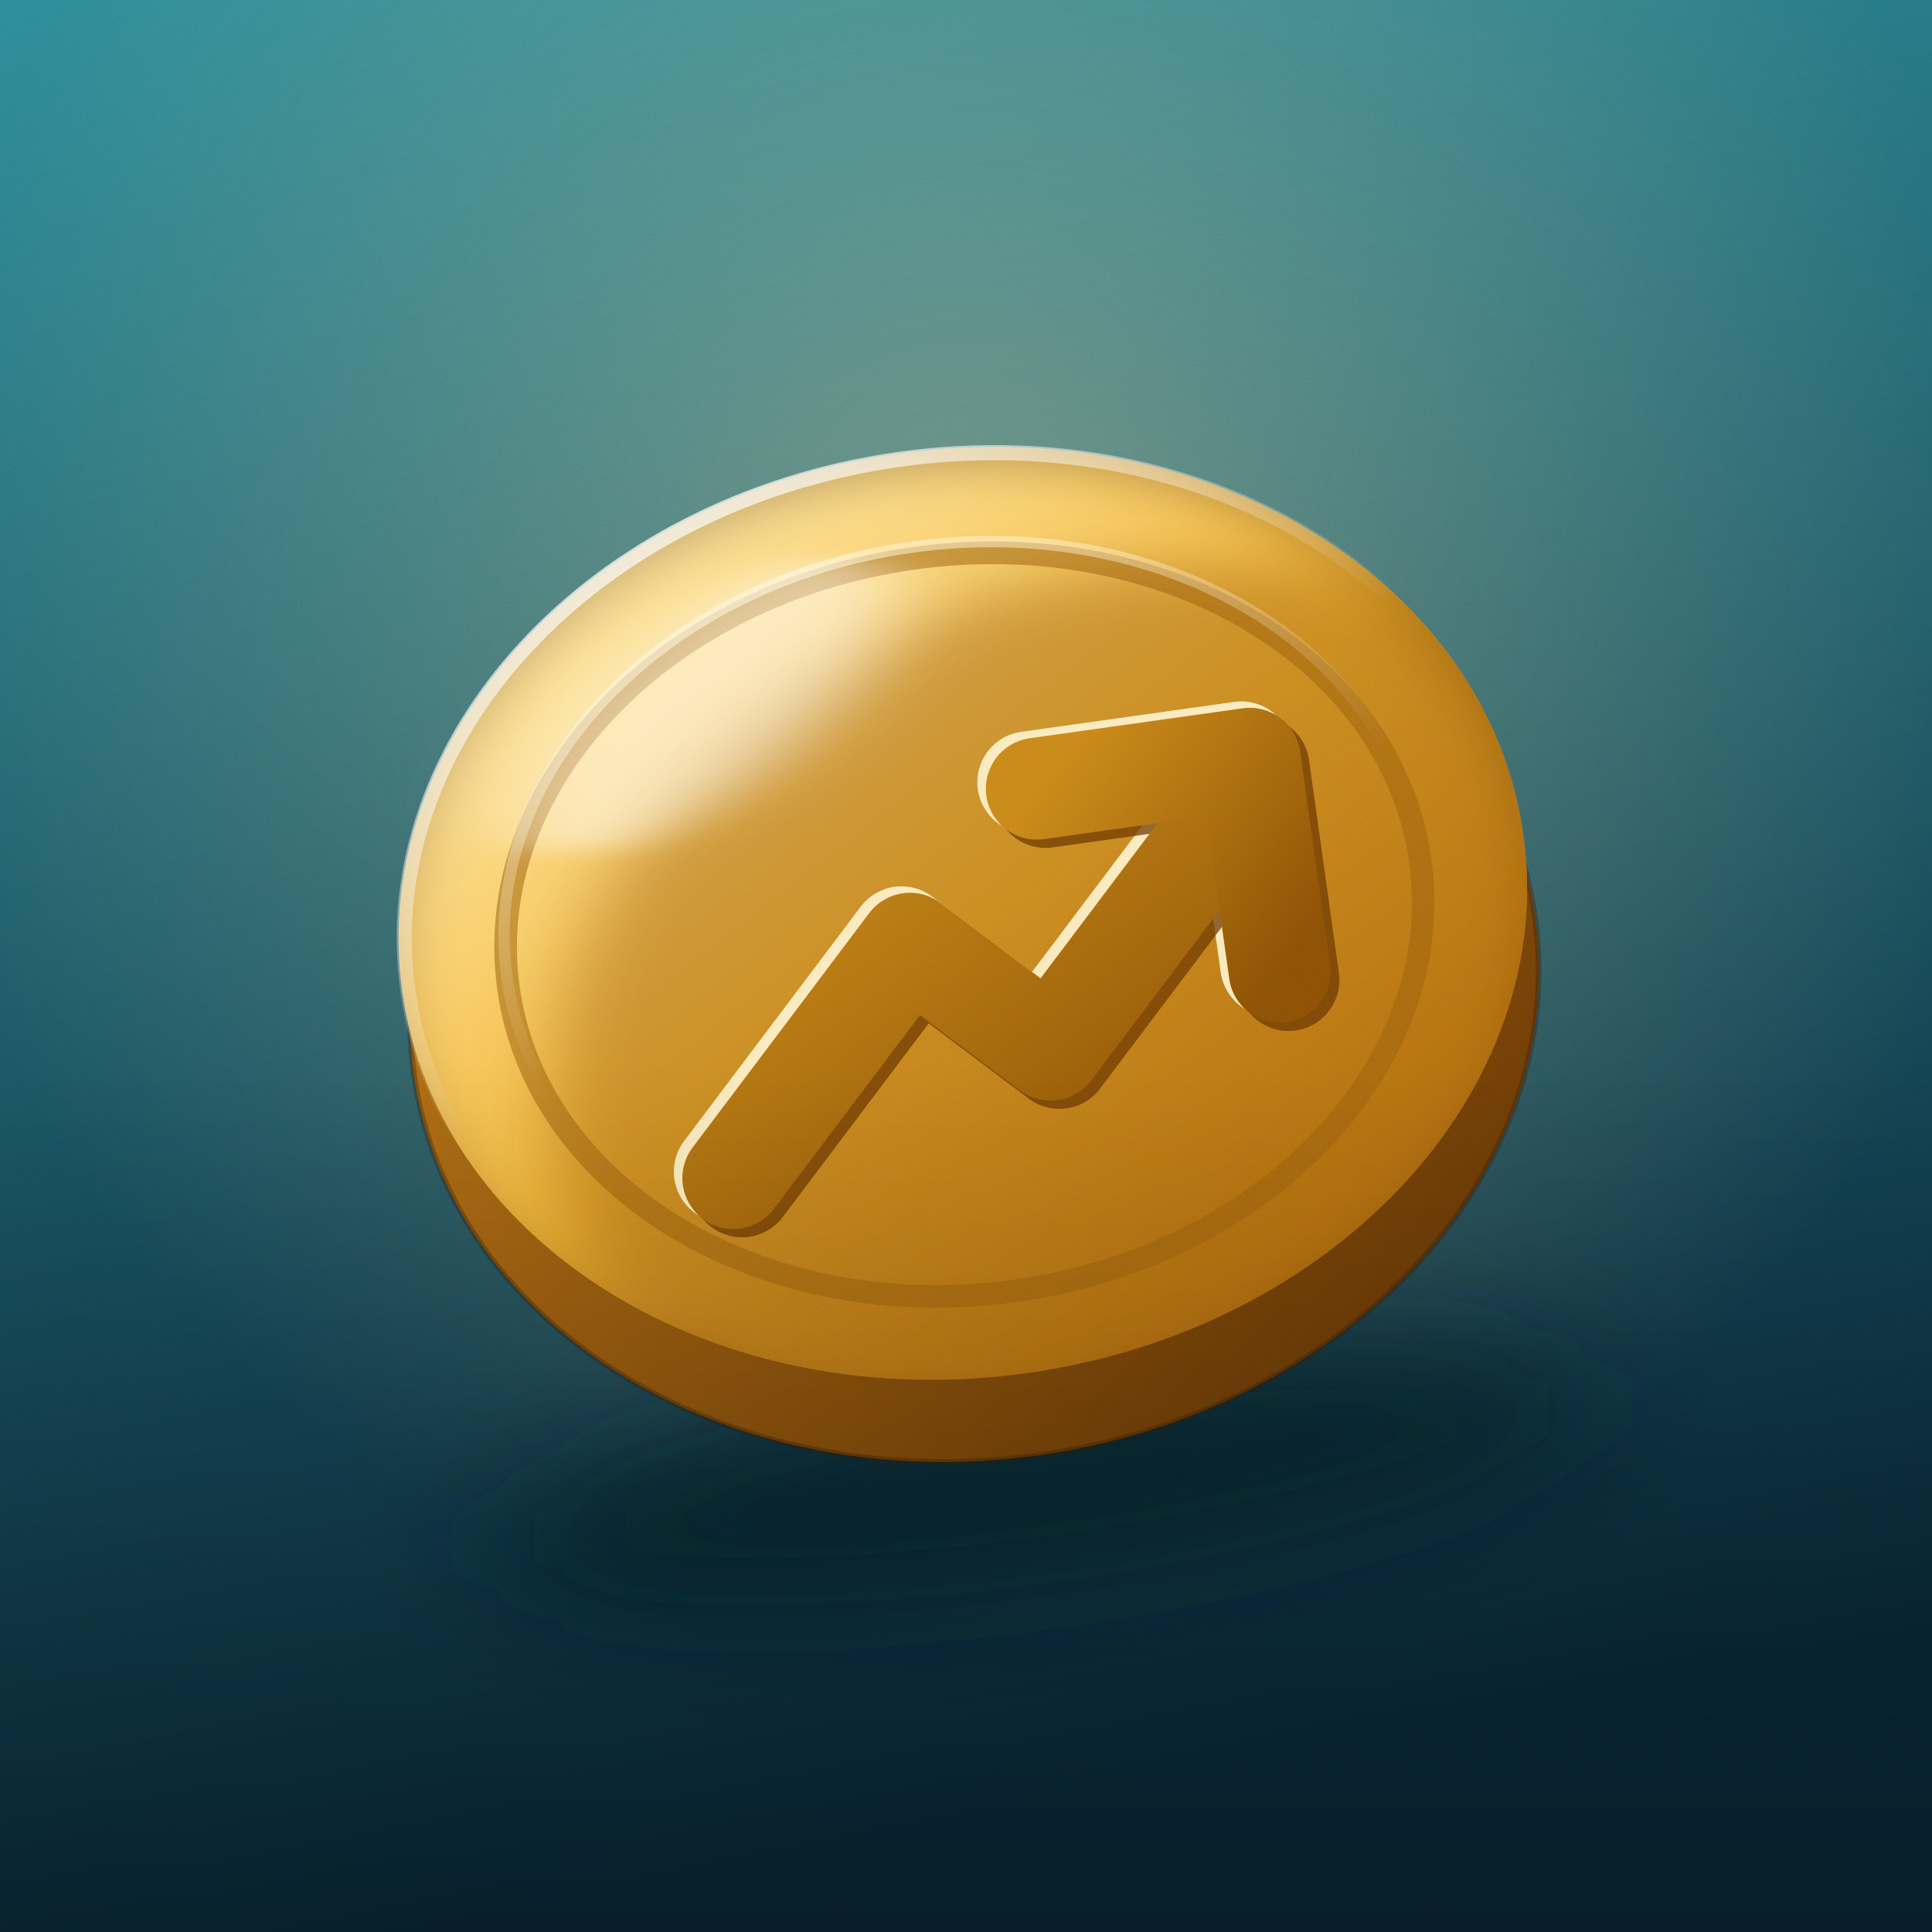
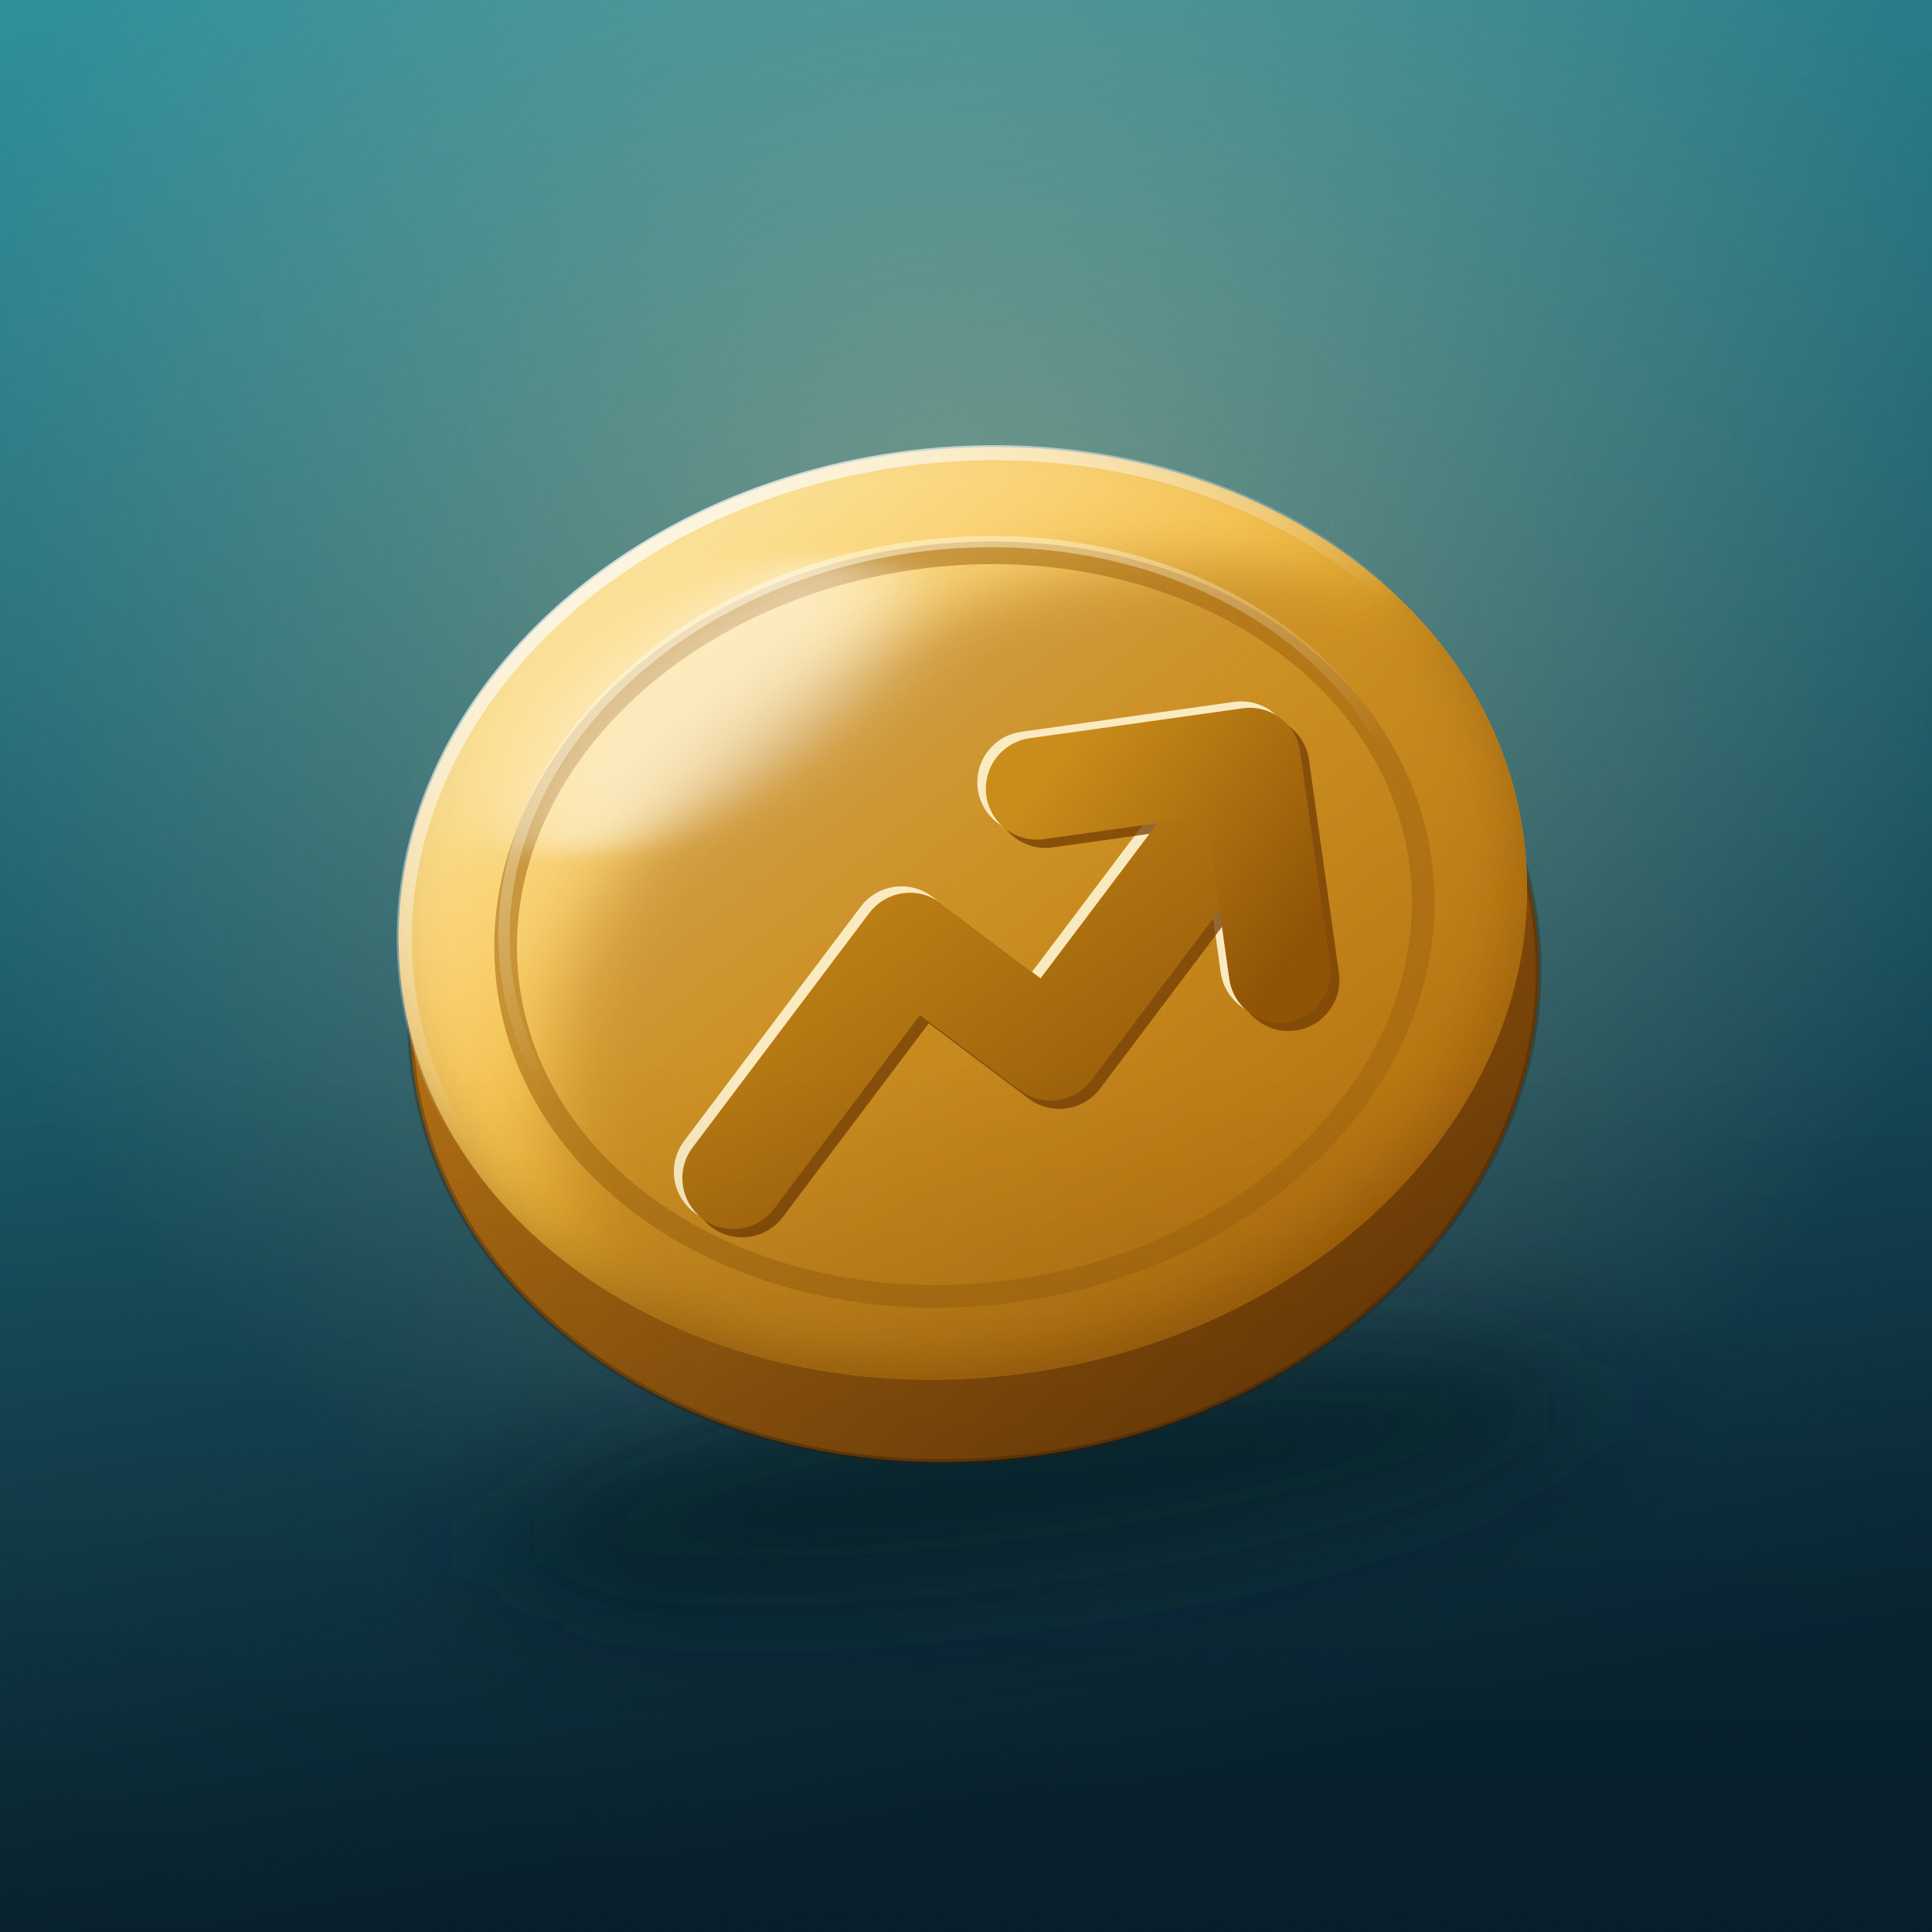
<svg xmlns="http://www.w3.org/2000/svg" viewBox="0 0 1024 1024">
  <defs>
    <linearGradient id="bg" x1="0" y1="0" x2="0.2" y2="1">
      <stop offset="0" stop-color="#2F8E9A" />
      <stop offset="1" stop-color="#0A2838" />
    </linearGradient>
    <radialGradient id="glow" cx="0.5" cy="0.3" r="0.55">
      <stop offset="0" stop-color="#FFE1A3" stop-opacity="0.35" />
      <stop offset="1" stop-color="#FFE1A3" stop-opacity="0" />
    </radialGradient>
    <linearGradient id="vignette" x1="0" y1="0.55" x2="0" y2="1">
      <stop offset="0" stop-color="#000" stop-opacity="0" />
      <stop offset="1" stop-color="#000" stop-opacity="0.25" />
    </linearGradient>
    <linearGradient id="edge" x1="0" y1="0" x2="1" y2="1">
      <stop offset="0" stop-color="#C98019" />
      <stop offset="1" stop-color="#5E3104" />
    </linearGradient>
    <linearGradient id="face" x1="0.15" y1="0" x2="0.85" y2="1">
      <stop offset="0" stop-color="#FFEDB0" />
      <stop offset="0.5" stop-color="#F4B737" />
      <stop offset="1" stop-color="#C47A12" />
    </linearGradient>
    <linearGradient id="arrow" x1="0" y1="0" x2="1" y2="1">
      <stop offset="0" stop-color="#C98A1A" />
      <stop offset="1" stop-color="#8E5206" />
    </linearGradient>
    <linearGradient id="rim" x1="0" y1="0" x2="0.5" y2="1">
      <stop offset="0" stop-color="#FFFFFF" stop-opacity="0.95" />
      <stop offset="0.55" stop-color="#FFFFFF" stop-opacity="0" />
    </linearGradient>
    <linearGradient id="ringHi" x1="0" y1="0" x2="0.3" y2="1">
      <stop offset="0" stop-color="#FFF6D6" stop-opacity="0.7" />
      <stop offset="0.6" stop-color="#FFF6D6" stop-opacity="0" />
    </linearGradient>
-     <filter id="ao" x="-50%" y="-100%" width="200%" height="300%">
+     <filter id="ao" filterUnits="userSpaceOnUse" x="0" y="0" width="1024" height="1024">
      <feGaussianBlur stdDeviation="34" />
    </filter>
-     <filter id="soft" x="-50%" y="-50%" width="200%" height="200%">
+     <filter id="soft" filterUnits="userSpaceOnUse" x="0" y="0" width="1024" height="1024">
      <feGaussianBlur stdDeviation="18" />
    </filter>
-     <filter id="inner" x="-20%" y="-20%" width="140%" height="140%">
-       <feOffset dx="0" dy="12" />
+     <filter id="inner" filterUnits="userSpaceOnUse" x="0" y="0" width="1024" height="1024">
+       <feOffset dx="-5" dy="-12" />
      <feGaussianBlur stdDeviation="14" result="ob" />
      <feComposite operator="out" in="SourceGraphic" in2="ob" result="inv" />
      <feFlood flood-color="#7A4200" flood-opacity="0.55" result="col" />
      <feComposite operator="in" in="col" in2="inv" result="sh" />
      <feComposite operator="over" in="sh" in2="SourceGraphic" />
    </filter>
    <filter id="grain" x="0" y="0" width="100%" height="100%">
      <feTurbulence type="fractalNoise" baseFrequency="0.85" numOctaves="2" stitchTiles="stitch" />
      <feColorMatrix type="saturate" values="0" />
      <feComponentTransfer>
        <feFuncA type="table" tableValues="0 0.09" />
      </feComponentTransfer>
    </filter>
    <clipPath id="faceClip">
      <ellipse cx="512" cy="500" rx="300" ry="246" />
    </clipPath>
    <path id="arrowPath" d="M372 622 L482 512 L548 578 L664 462" />
    <path id="arrowHead" d="M560 440 L674 440 L674 554" />
  </defs>
  <rect width="1024" height="1024" fill="url(#bg)" />
  <rect width="1024" height="1024" fill="url(#glow)" />
  <g transform="translate(0 -16) rotate(-8 512 512)">
    <ellipse cx="512" cy="800" rx="290" ry="58" fill="#041A26" opacity="0.7" filter="url(#ao)" />
    <ellipse cx="512" cy="544" rx="300" ry="246" fill="url(#edge)" />
    <ellipse cx="512" cy="544" rx="300" ry="246" fill="none" stroke="#3E1F02" stroke-opacity="0.35" stroke-width="3" />
    <ellipse cx="512" cy="500" rx="300" ry="246" fill="url(#face)" filter="url(#inner)" />
    <ellipse cx="610" cy="600" rx="330" ry="270" fill="#8A4A05" opacity="0.38" clip-path="url(#faceClip)" filter="url(#soft)" />
    <ellipse cx="512" cy="506" rx="244" ry="196" fill="none" stroke="#9E6210" stroke-opacity="0.55" stroke-width="12" />
    <ellipse cx="512" cy="500" rx="244" ry="196" fill="none" stroke="url(#ringHi)" stroke-width="6" />
    <g fill="none" stroke-width="54" stroke-linecap="round" stroke-linejoin="round">
      <g transform="translate(-4 -4)" stroke="#FFF4CF" opacity="0.9">
        <use href="#arrowPath" />
        <use href="#arrowHead" />
      </g>
      <g transform="translate(4 5)" stroke="#6E3A03" opacity="0.75">
        <use href="#arrowPath" />
        <use href="#arrowHead" />
      </g>
      <g stroke="url(#arrow)">
        <use href="#arrowPath" />
        <use href="#arrowHead" />
      </g>
    </g>
    <ellipse cx="512" cy="500" rx="297" ry="243" fill="none" stroke="url(#rim)" stroke-width="8" />
    <ellipse cx="392" cy="372" rx="118" ry="46" fill="#FFFFFF" opacity="0.5" transform="rotate(-28 392 372)" filter="url(#soft)" />
  </g>
  <rect width="1024" height="1024" fill="url(#vignette)" />
  <rect width="1024" height="1024" filter="url(#grain)" style="mix-blend-mode:overlay" />
</svg>
